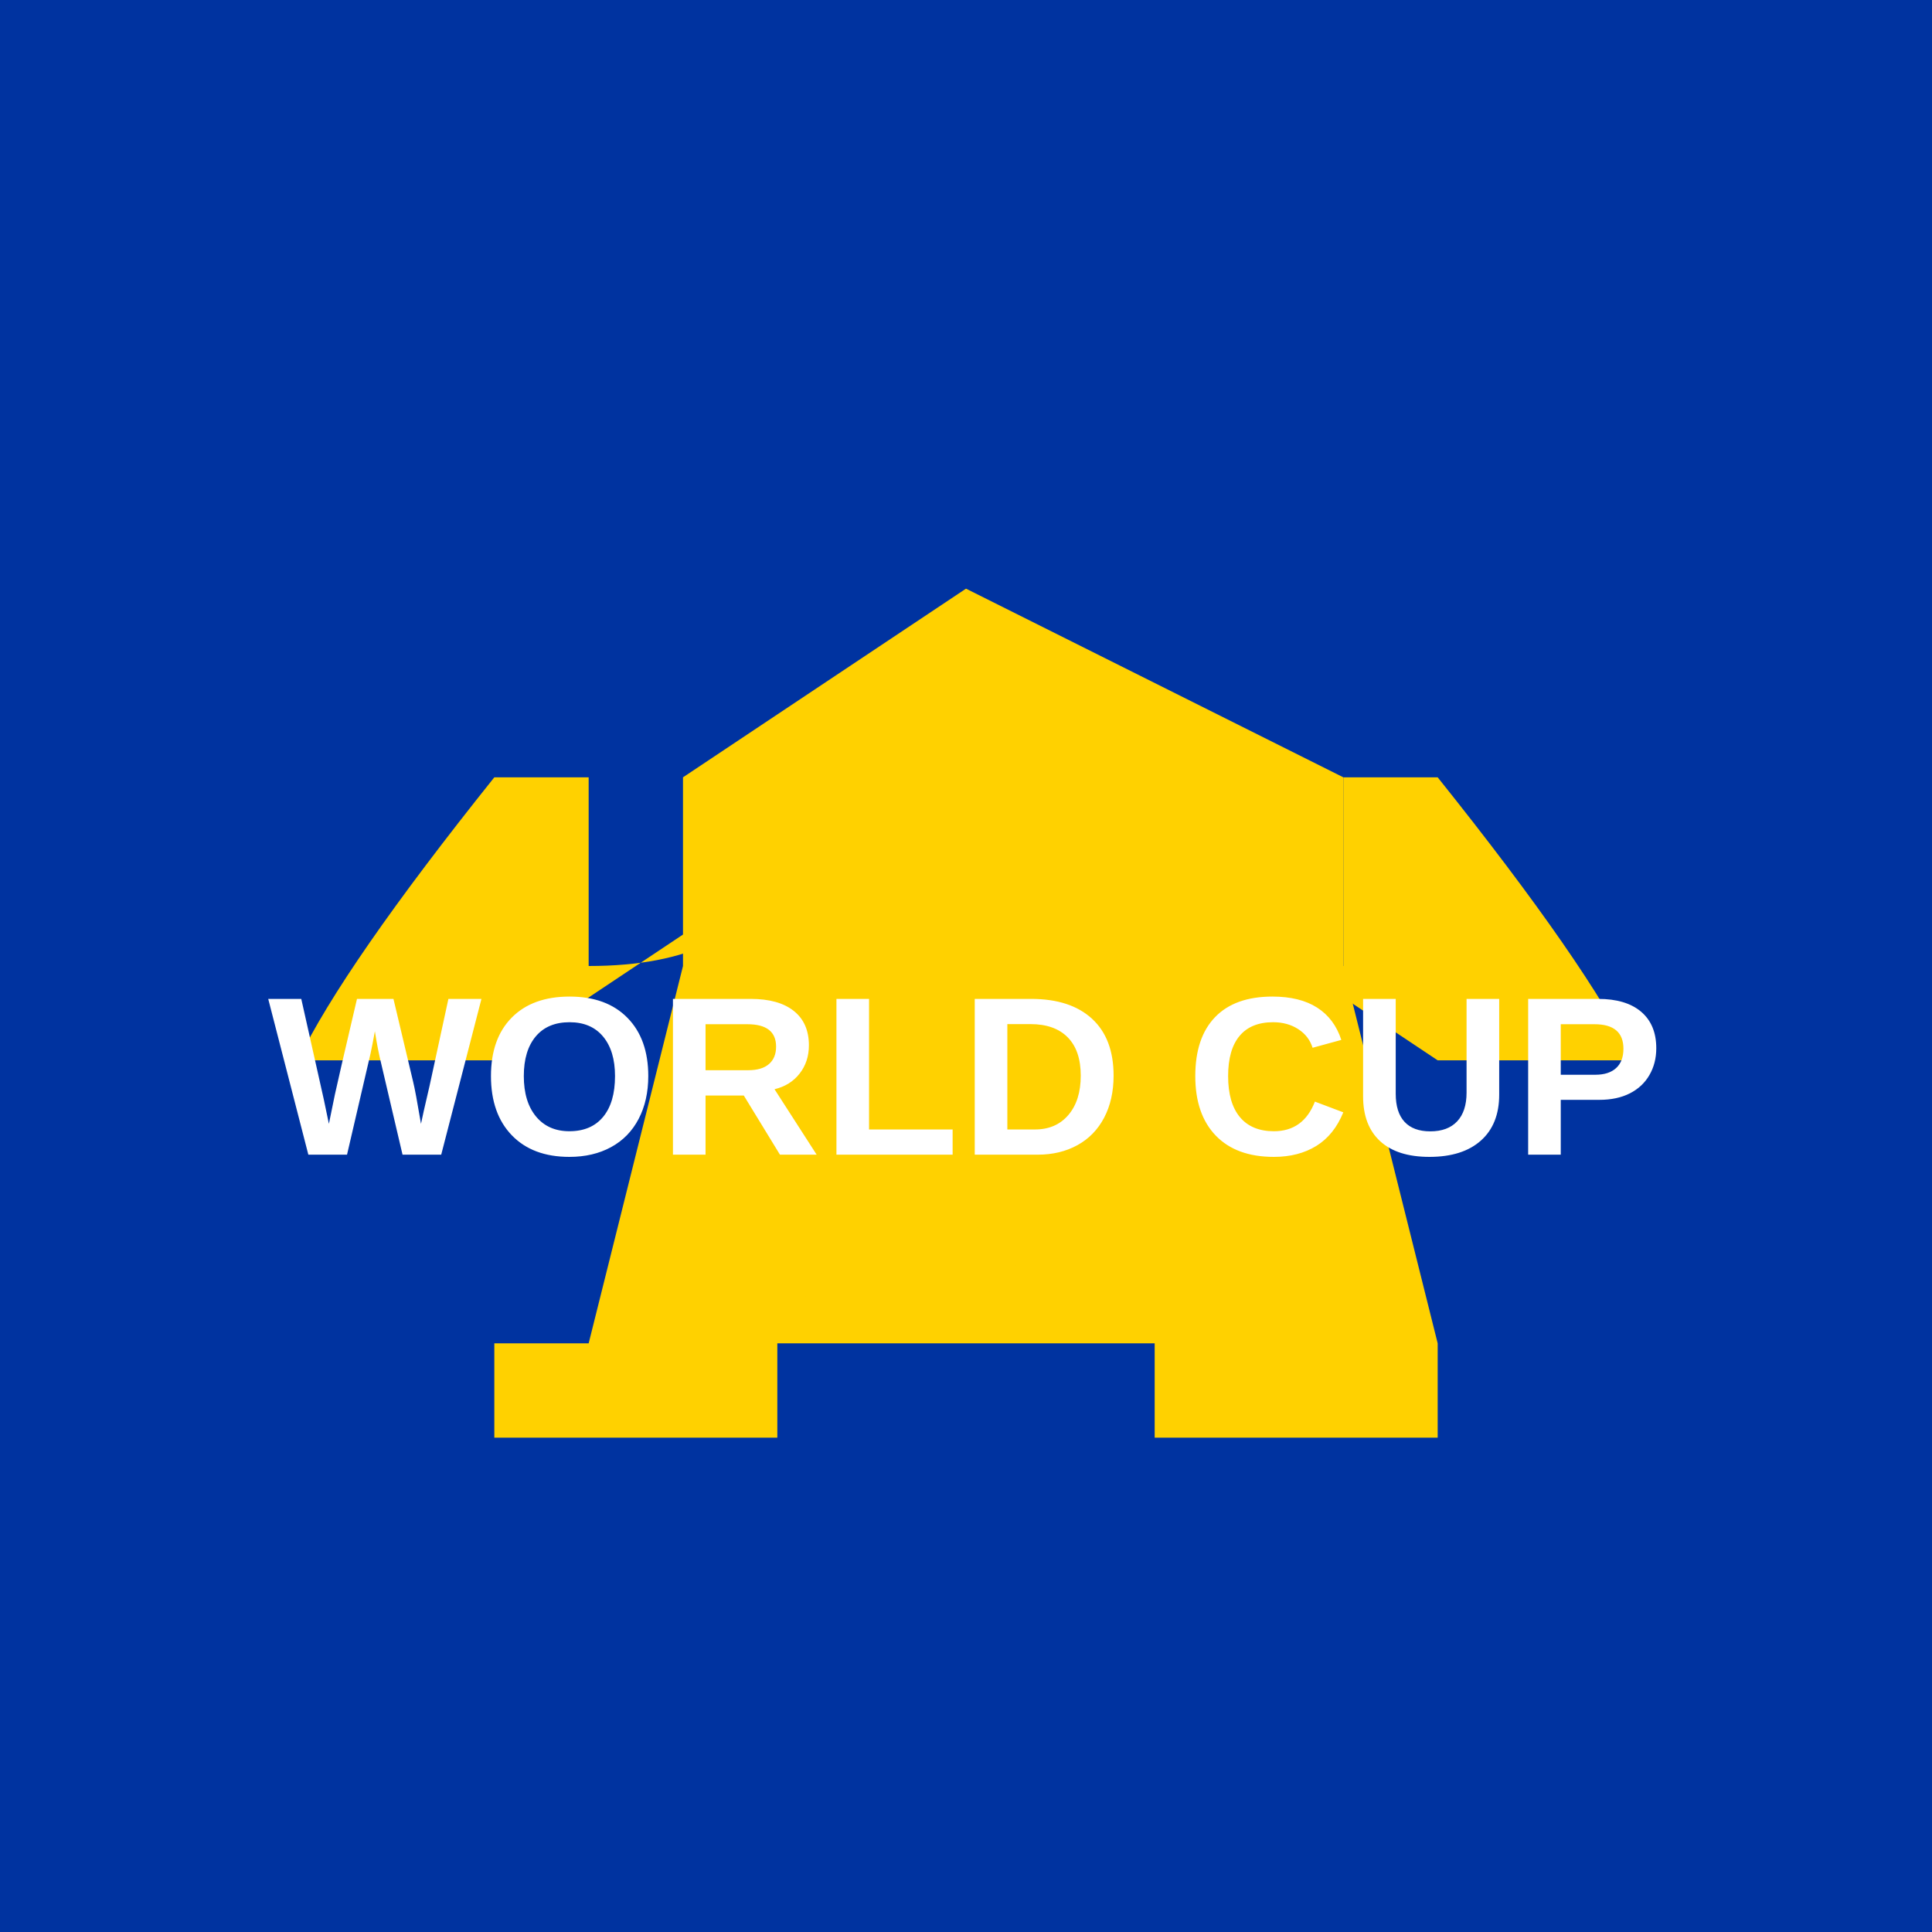
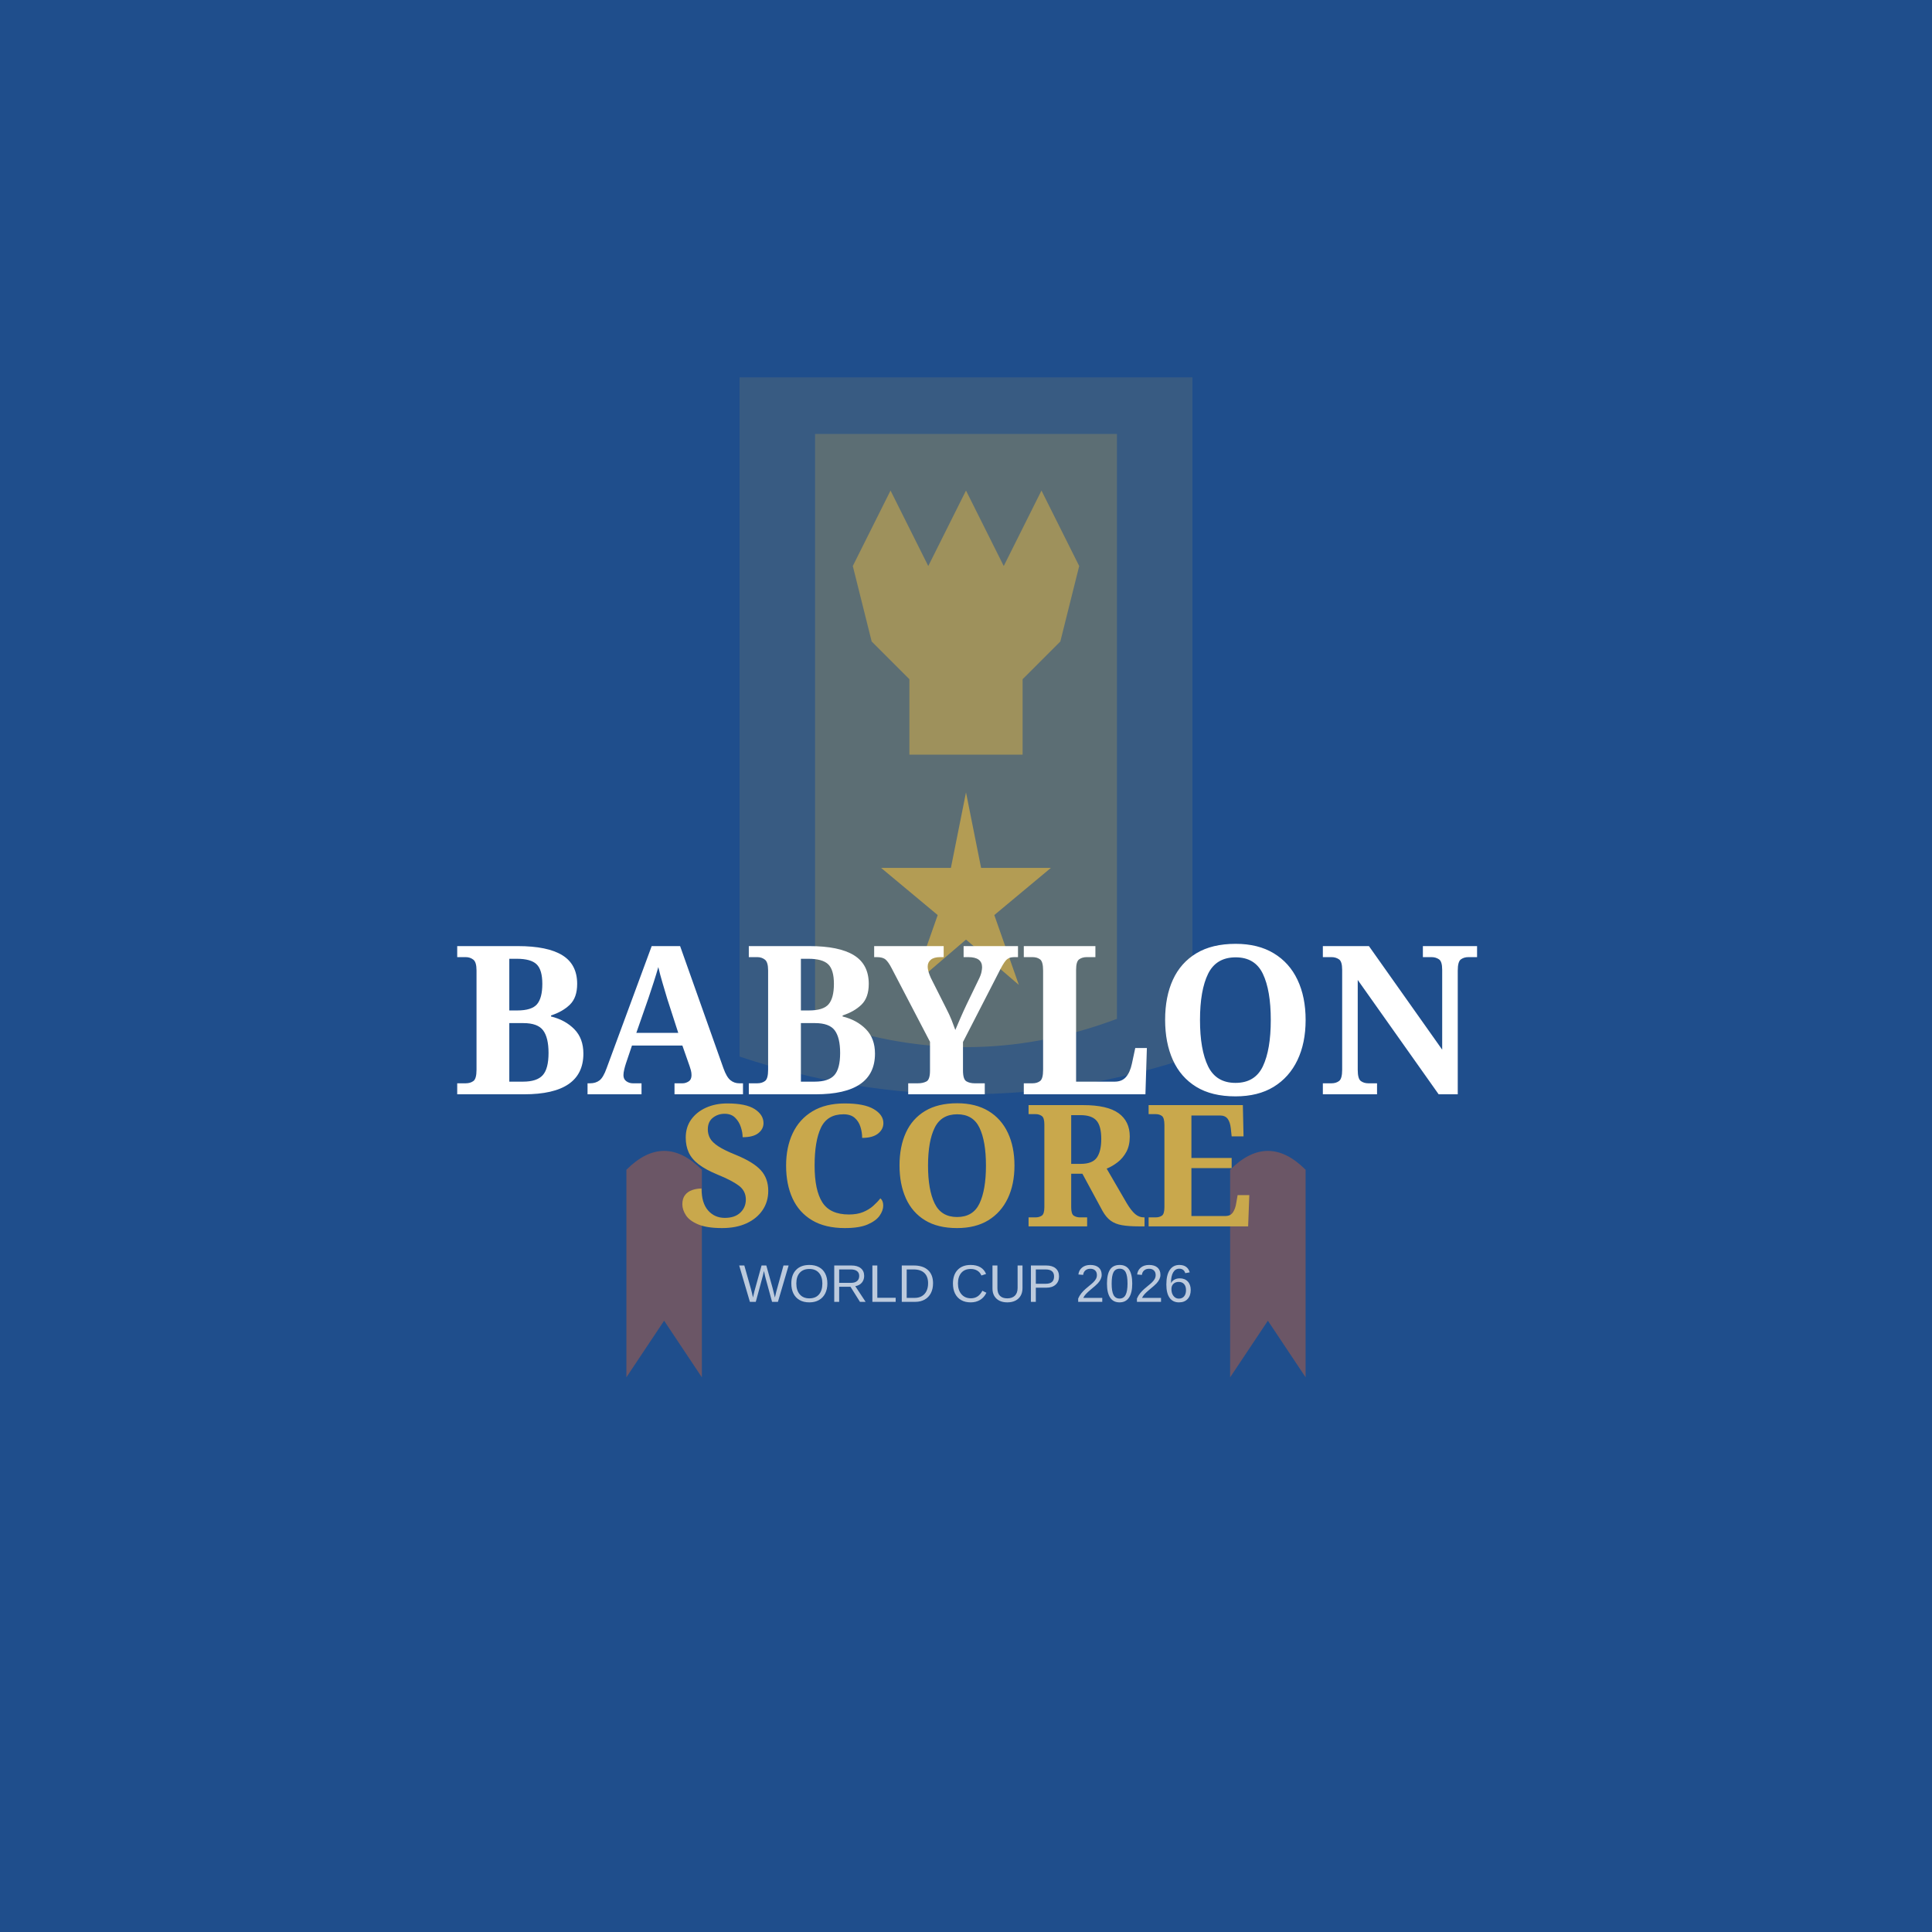
<svg xmlns="http://www.w3.org/2000/svg" viewBox="0 0 1024 1024">
-   <rect width="1024" height="1024" fill="#0033A0" />
-   <g transform="translate(512, 512)">
-     <path fill="#FFD100" d="M0 -200 L-150 -100 L-150 0 L-200 200 L-250 200 L-250 250 L-100 250 L-100 200 L100 200 L100 250 L250 250 L250 200 L200 0 L200 -100 Z" />
-     <path fill="#FFD100" d="M100 -50 Q120 0 200 0 L200 -100 L250 -100 Q330 0 354 50 L250 50 Z" />
-     <path fill="#FFD100" d="M-100 -50 Q-120 0 -200 0 L-200 -100 L-250 -100 Q-330 0 -354 50 L-250 50 Z" />
-     <text x="0" y="100" font-family="Arial, sans-serif" font-size="120" font-weight="bold" fill="#FFFFFF" text-anchor="middle">WORLD CUP</text>
-     <text x="0" y="180" font-family="Arial, sans-serif" font-size="80" fill="#FFD100" text-anchor="middle">2026</text>
+   <rect width="1024" height="1024" fill="#1F4E8C" />
+   <g transform="translate(512, 480)">
+     <path fill="#C9A84C" d="M-120 -280 L-120 80 Q0 120 120 80 L120 -280 Z" opacity="0.15" />
+     <path fill="#C9A84C" d="M-80 -250 L-80 60 Q0 90 80 60 L80 -250 Z" opacity="0.25" />
+     <path fill="#C9A84C" d="M-60 -180 L-40 -220 L-20 -180 L0 -220 L20 -180 L40 -220 L60 -180              L50 -140 L30 -120 L30 -80 L-30 -80 L-30 -120 L-50 -140 Z" opacity="0.6" />
+     <polygon fill="#C9A84C" points="0,-60 8,-20 45,-20 15,5 28,42 0,18 -28,42 -15,5 -45,-20 -8,-20" opacity="0.8" />
+     <path fill="#B85D3F" d="M-180 140 Q-160 120 -140 140 L-140 250 L-160 220 L-180 250 Z" opacity="0.5" />
+     <path fill="#B85D3F" d="M180 140 Q160 120 140 140 L140 250 L160 220 L180 250 Z" opacity="0.5" />
+     <text x="0" y="100" font-family="Georgia, serif" font-size="110" font-weight="bold" fill="#FFFFFF" text-anchor="middle">BABYLON</text>
+     <text x="0" y="170" font-family="Georgia, serif" font-size="90" font-weight="bold" fill="#C9A84C" text-anchor="middle">SCORE</text>
+     <text x="0" y="210" font-family="Arial, sans-serif" font-size="28" fill="#FFFFFF" opacity="0.7" text-anchor="middle">WORLD CUP 2026</text>
  </g>
</svg>
